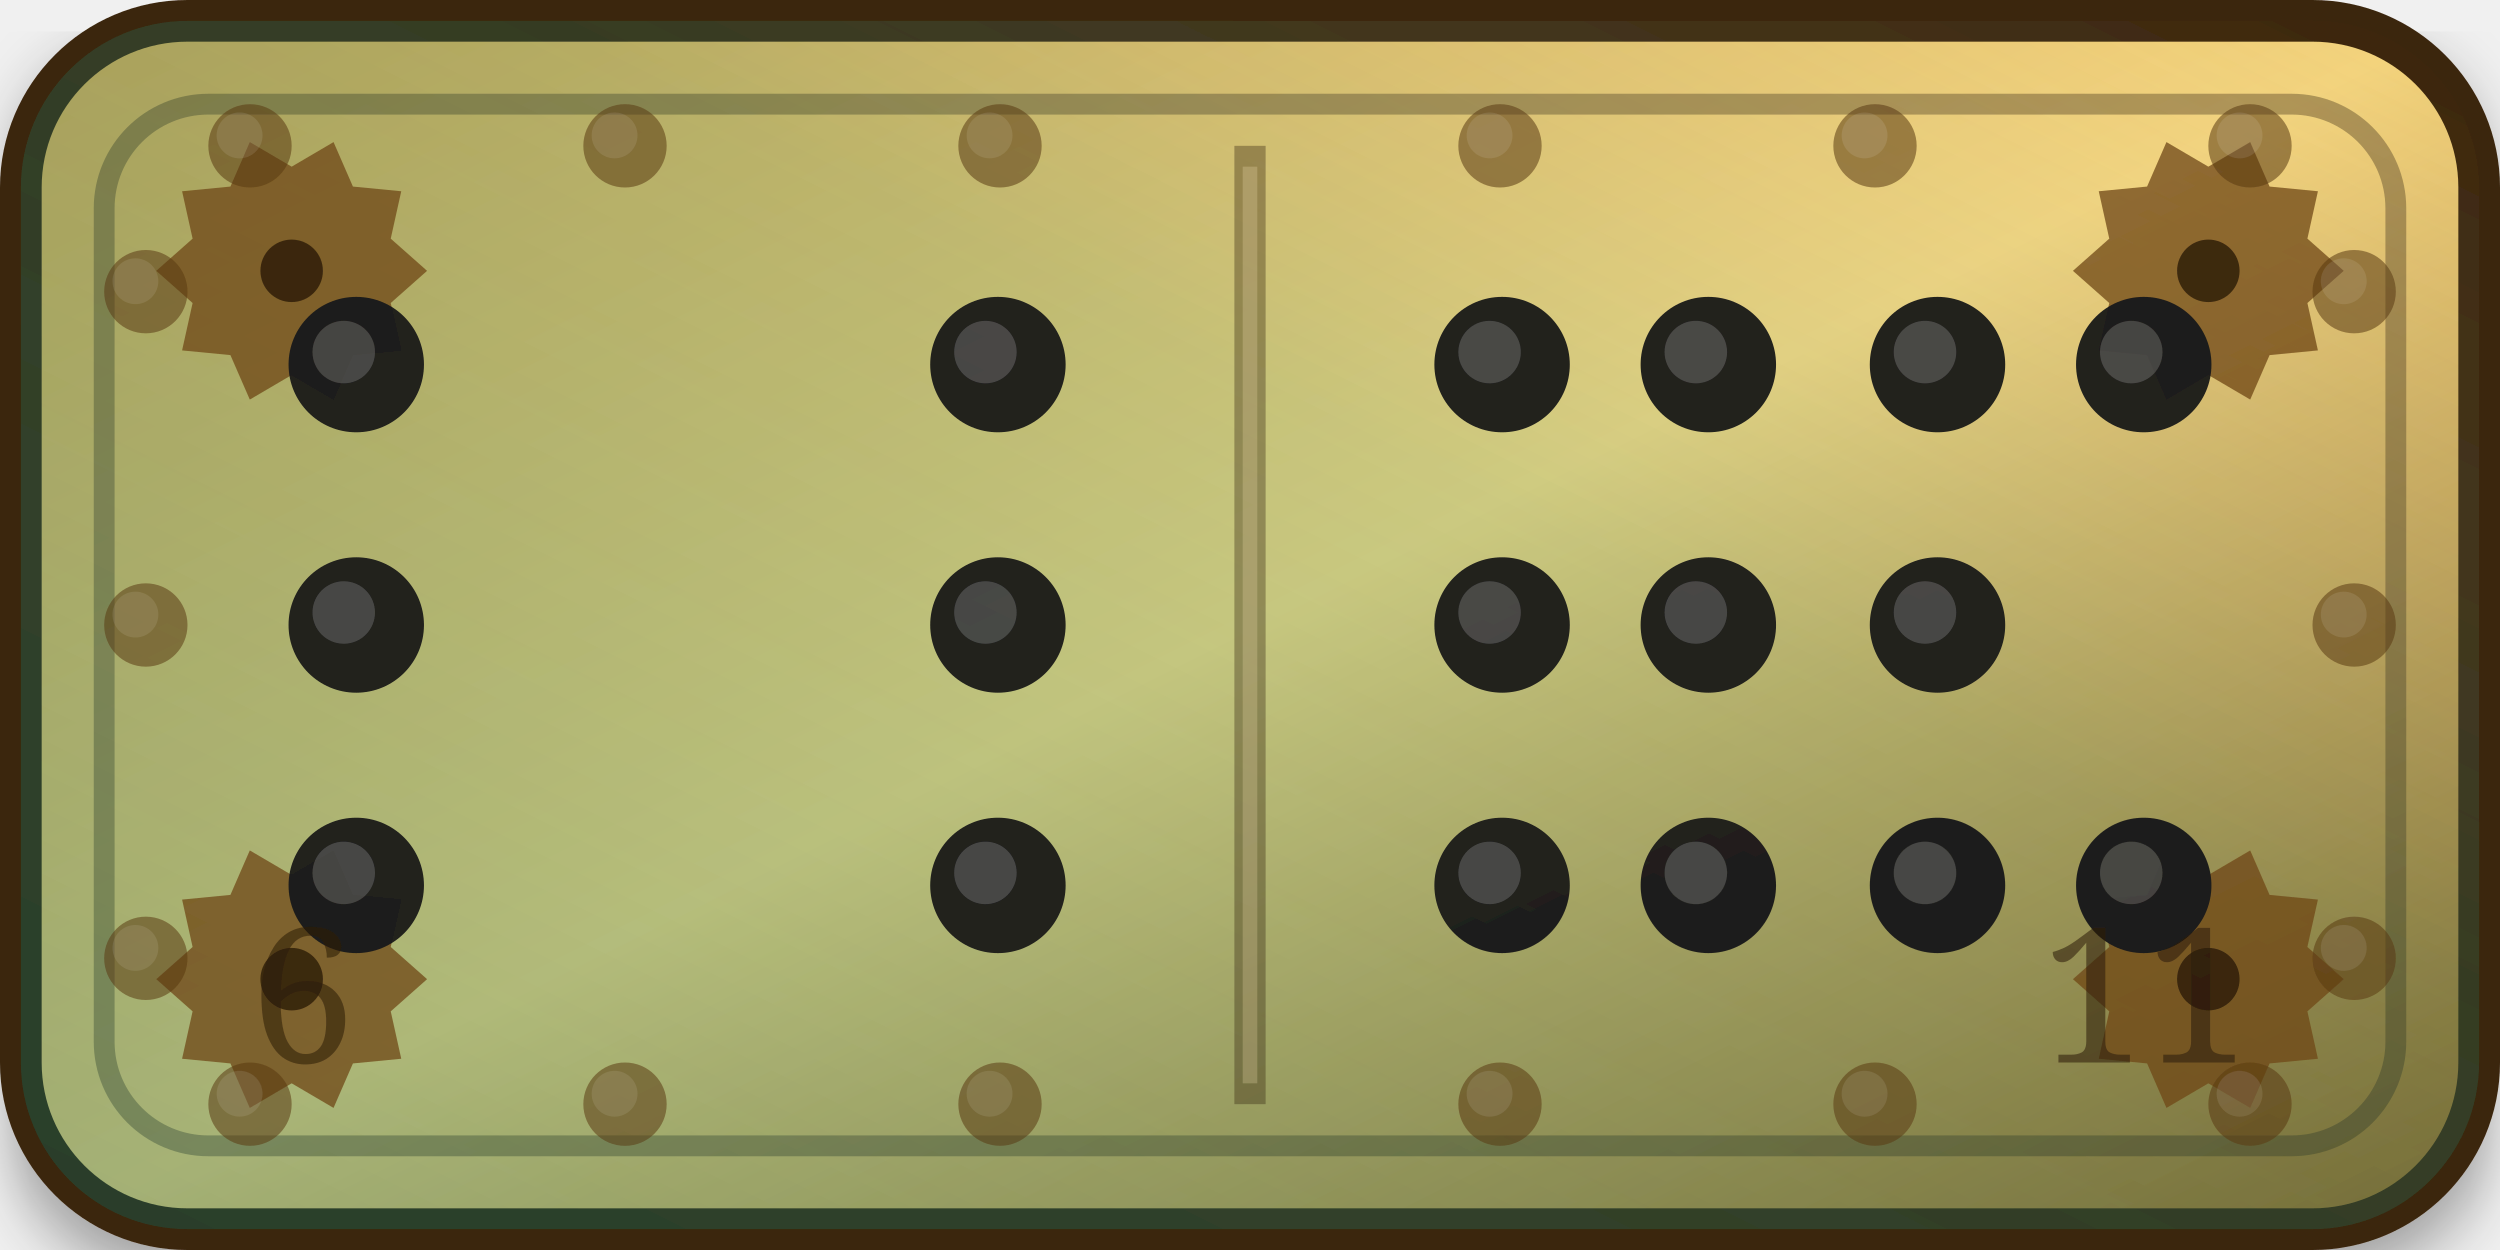
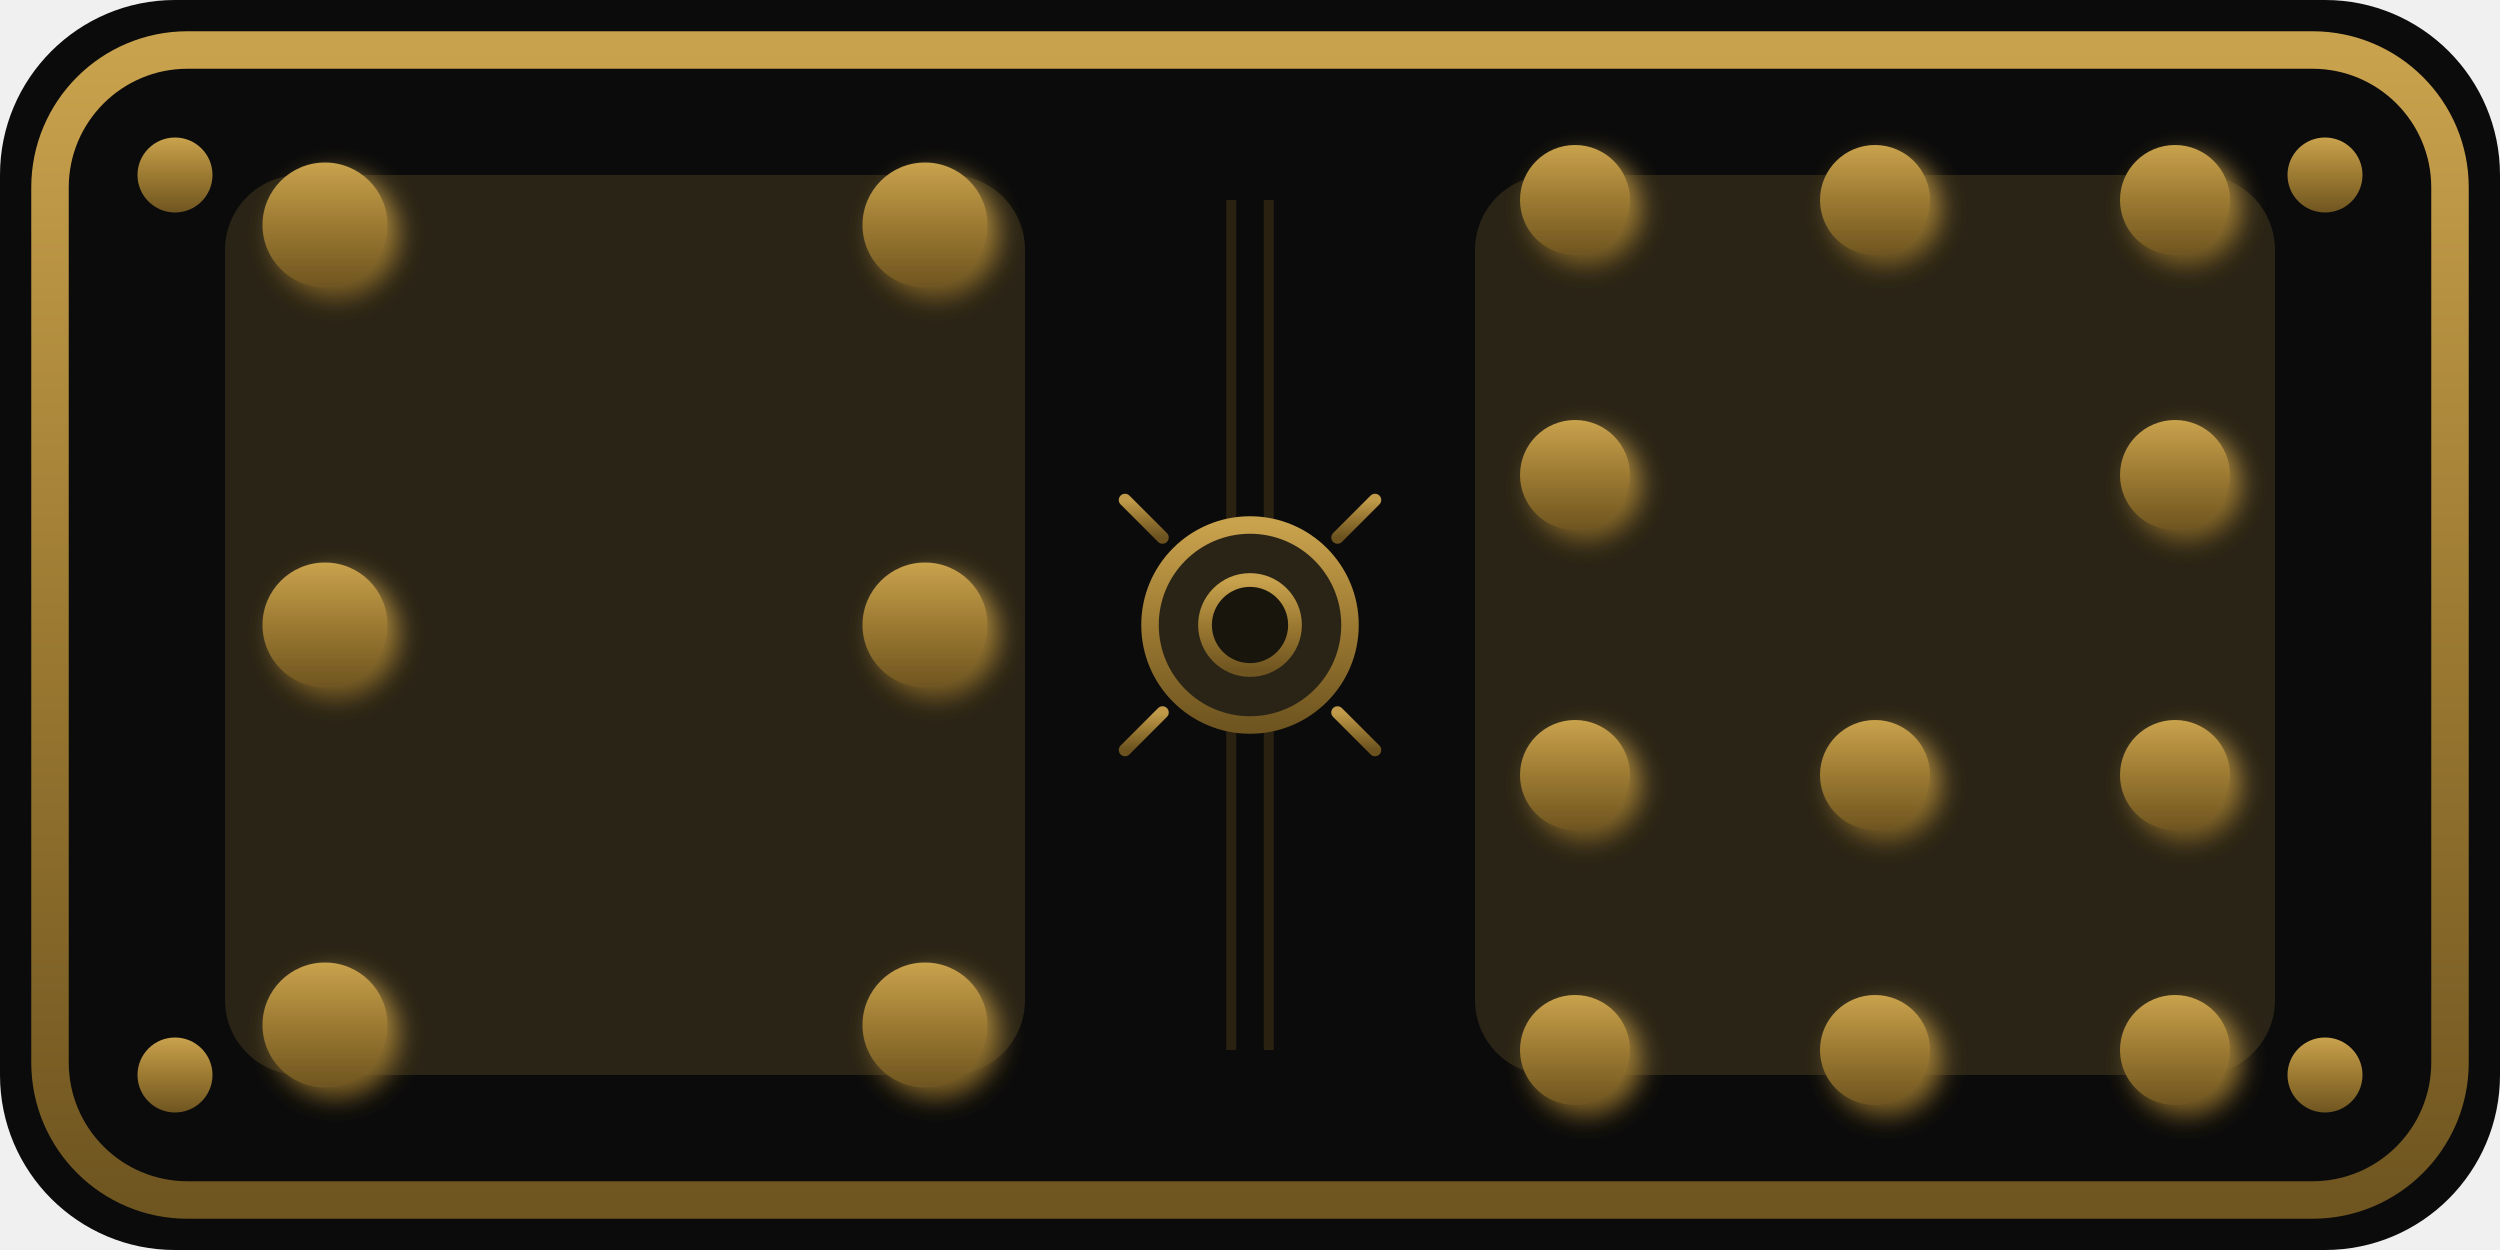
- <svg xmlns="http://www.w3.org/2000/svg" width="240" height="120" viewBox="0 0 240 120">
+ <svg xmlns="http://www.w3.org/2000/svg" width="200" height="100" viewBox="0 0 200 100">
  <defs>
-     <linearGradient id="brass" x1="0" y1="0" x2="1" y2="1">
-       <stop offset="0" stop-color="#cfa24c" />
-       <stop offset="0.5" stop-color="#f3d27a" />
-       <stop offset="1" stop-color="#8b5f1f" />
+     <linearGradient id="brassGrad" x1="0" y1="0" x2="0" y2="1">
+       <stop offset="0%" stop-color="#c9a24d" />
+       <stop offset="50%" stop-color="#9c7a32" />
+       <stop offset="100%" stop-color="#6f5520" />
    </linearGradient>
-     <linearGradient id="patina" x1="0" y1="1" x2="1" y2="0">
-       <stop offset="0" stop-color="#0b6e66" stop-opacity="0.35" />
-       <stop offset="0.6" stop-color="#1aa39a" stop-opacity="0.18" />
-       <stop offset="1" stop-color="#ffffff" stop-opacity="0" />
-     </linearGradient>
-     <filter id="softShadow" x="-20%" y="-20%" width="140%" height="140%">
-       <feDropShadow dx="0" dy="3" stdDeviation="3" flood-color="#000000" flood-opacity="0.35" />
-     </filter>
-     <filter id="innerBevel" x="-20%" y="-20%" width="140%" height="140%">
-       <feGaussianBlur in="SourceAlpha" stdDeviation="2" result="blur" />
-       <feOffset dx="0" dy="1" result="offset" />
-       <feComposite in="offset" in2="SourceAlpha" operator="arithmetic" k2="-1" k3="1" result="inner" />
-       <feColorMatrix in="inner" type="matrix" values="0 0 0 0 0                   0 0 0 0 0                   0 0 0 0 0                   0 0 0 0.55 0" result="innerAlpha" />
-       <feComposite in="innerAlpha" in2="SourceGraphic" operator="over" />
+     <filter id="pipEmboss" x="-60%" y="-60%" width="220%" height="220%">
+       <feOffset dx="0.9" dy="0.9" result="off" />
+       <feGaussianBlur in="off" stdDeviation="1.0" result="blur" />
+       <feMerge>
+         <feMergeNode in="blur" />
+         <feMergeNode in="SourceGraphic" />
+       </feMerge>
    </filter>
  </defs>
-   <g filter="url(#softShadow)">
-     <rect x="2" y="2" width="236" height="116" rx="16" ry="16" fill="url(#brass)" stroke="#3b250a" stroke-width="4" />
-     <rect x="10" y="10" width="220" height="100" rx="10" ry="10" fill="none" stroke="#2a1a08" stroke-width="2" opacity="0.35" />
-     <rect x="2" y="2" width="236" height="116" rx="16" ry="16" fill="url(#patina)" />
-     <line x1="120.0" y1="14" x2="120.0" y2="106" stroke="#2a1a08" stroke-width="3" opacity="0.35" />
-     <line x1="120.0" y1="16" x2="120.0" y2="104" stroke="#f7e4b2" stroke-width="1.4" opacity="0.25" />
-     <path d="M 41.00,26.00 L 37.51,29.09 L 38.52,33.64 L 33.88,34.09 L 32.02,38.36 L 28.00,36.00 L 23.98,38.36 L 22.12,34.09 L 17.48,33.64 L 18.49,29.09 L 15.00,26.00 L 18.49,22.91 L 17.48,18.36 L 22.12,17.91 L 23.98,13.64 L 28.00,16.00 L 32.02,13.64 L 33.88,17.91 L 38.52,18.36 L 37.51,22.91 Z" fill="#6f4716" opacity="0.75" />
-     <circle cx="28" cy="26" r="3" fill="#2a1a08" opacity="0.8" />
-     <path d="M 225.00,26.00 L 221.51,29.09 L 222.52,33.64 L 217.88,34.09 L 216.02,38.36 L 212.00,36.00 L 207.98,38.36 L 206.12,34.09 L 201.48,33.64 L 202.49,29.09 L 199.00,26.00 L 202.49,22.91 L 201.48,18.36 L 206.12,17.91 L 207.98,13.64 L 212.00,16.00 L 216.02,13.64 L 217.88,17.91 L 222.52,18.36 L 221.51,22.91 Z" fill="#6f4716" opacity="0.75" />
-     <circle cx="212" cy="26" r="3" fill="#2a1a08" opacity="0.8" />
-     <path d="M 41.00,94.00 L 37.51,97.09 L 38.52,101.64 L 33.88,102.09 L 32.02,106.36 L 28.00,104.00 L 23.98,106.36 L 22.12,102.09 L 17.48,101.64 L 18.49,97.09 L 15.00,94.00 L 18.49,90.91 L 17.48,86.36 L 22.12,85.91 L 23.98,81.64 L 28.00,84.00 L 32.02,81.64 L 33.88,85.91 L 38.52,86.36 L 37.51,90.91 Z" fill="#6f4716" opacity="0.75" />
-     <circle cx="28" cy="94" r="3" fill="#2a1a08" opacity="0.8" />
-     <path d="M 225.00,94.00 L 221.51,97.09 L 222.52,101.64 L 217.88,102.09 L 216.02,106.36 L 212.00,104.00 L 207.98,106.36 L 206.12,102.09 L 201.48,101.64 L 202.49,97.09 L 199.00,94.00 L 202.49,90.91 L 201.48,86.36 L 206.12,85.91 L 207.98,81.64 L 212.00,84.00 L 216.02,81.64 L 217.88,85.91 L 222.52,86.36 L 221.51,90.91 Z" fill="#6f4716" opacity="0.75" />
-     <circle cx="212" cy="94" r="3" fill="#2a1a08" opacity="0.8" />
-     <circle cx="24" cy="14" r="4" fill="#5a3a12" opacity="0.55" />
-     <circle cx="23" cy="13" r="2.2" fill="#fff" opacity="0.10" />
-     <circle cx="24" cy="106" r="4" fill="#5a3a12" opacity="0.55" />
-     <circle cx="23" cy="105" r="2.2" fill="#fff" opacity="0.10" />
-     <circle cx="60" cy="14" r="4" fill="#5a3a12" opacity="0.55" />
-     <circle cx="59" cy="13" r="2.2" fill="#fff" opacity="0.10" />
-     <circle cx="60" cy="106" r="4" fill="#5a3a12" opacity="0.55" />
-     <circle cx="59" cy="105" r="2.2" fill="#fff" opacity="0.10" />
-     <circle cx="96" cy="14" r="4" fill="#5a3a12" opacity="0.55" />
-     <circle cx="95" cy="13" r="2.2" fill="#fff" opacity="0.10" />
-     <circle cx="96" cy="106" r="4" fill="#5a3a12" opacity="0.55" />
-     <circle cx="95" cy="105" r="2.2" fill="#fff" opacity="0.10" />
-     <circle cx="144" cy="14" r="4" fill="#5a3a12" opacity="0.55" />
-     <circle cx="143" cy="13" r="2.2" fill="#fff" opacity="0.10" />
-     <circle cx="144" cy="106" r="4" fill="#5a3a12" opacity="0.55" />
-     <circle cx="143" cy="105" r="2.2" fill="#fff" opacity="0.10" />
-     <circle cx="180" cy="14" r="4" fill="#5a3a12" opacity="0.55" />
-     <circle cx="179" cy="13" r="2.2" fill="#fff" opacity="0.10" />
-     <circle cx="180" cy="106" r="4" fill="#5a3a12" opacity="0.55" />
-     <circle cx="179" cy="105" r="2.2" fill="#fff" opacity="0.10" />
-     <circle cx="216" cy="14" r="4" fill="#5a3a12" opacity="0.55" />
-     <circle cx="215" cy="13" r="2.2" fill="#fff" opacity="0.10" />
-     <circle cx="216" cy="106" r="4" fill="#5a3a12" opacity="0.55" />
-     <circle cx="215" cy="105" r="2.2" fill="#fff" opacity="0.10" />
-     <circle cx="14" cy="28" r="4" fill="#5a3a12" opacity="0.55" />
-     <circle cx="13" cy="27" r="2.2" fill="#fff" opacity="0.10" />
-     <circle cx="226" cy="28" r="4" fill="#5a3a12" opacity="0.55" />
-     <circle cx="225" cy="27" r="2.2" fill="#fff" opacity="0.10" />
-     <circle cx="14" cy="60" r="4" fill="#5a3a12" opacity="0.55" />
-     <circle cx="13" cy="59" r="2.2" fill="#fff" opacity="0.10" />
-     <circle cx="226" cy="60" r="4" fill="#5a3a12" opacity="0.55" />
-     <circle cx="225" cy="59" r="2.2" fill="#fff" opacity="0.10" />
-     <circle cx="14" cy="92" r="4" fill="#5a3a12" opacity="0.55" />
-     <circle cx="13" cy="91" r="2.2" fill="#fff" opacity="0.10" />
-     <circle cx="226" cy="92" r="4" fill="#5a3a12" opacity="0.55" />
-     <circle cx="225" cy="91" r="2.2" fill="#fff" opacity="0.10" />
-     <g opacity="0.96">
-       <circle cx="34.20" cy="35.00" r="6.5" fill="#1a1a1a" />
-       <circle cx="33.00" cy="33.80" r="3.0" fill="#ffffff" opacity="0.18" />
-       <circle cx="95.80" cy="35.00" r="6.5" fill="#1a1a1a" />
-       <circle cx="94.60" cy="33.80" r="3.0" fill="#ffffff" opacity="0.18" />
-       <circle cx="34.20" cy="60.00" r="6.5" fill="#1a1a1a" />
-       <circle cx="33.00" cy="58.80" r="3.0" fill="#ffffff" opacity="0.18" />
-       <circle cx="95.80" cy="60.00" r="6.5" fill="#1a1a1a" />
-       <circle cx="94.60" cy="58.80" r="3.0" fill="#ffffff" opacity="0.18" />
-       <circle cx="34.20" cy="85.00" r="6.5" fill="#1a1a1a" />
-       <circle cx="33.00" cy="83.80" r="3.0" fill="#ffffff" opacity="0.18" />
-       <circle cx="95.80" cy="85.00" r="6.5" fill="#1a1a1a" />
-       <circle cx="94.60" cy="83.80" r="3.0" fill="#ffffff" opacity="0.18" />
-       <circle cx="144.20" cy="35.00" r="6.5" fill="#1a1a1a" />
-       <circle cx="143.00" cy="33.80" r="3.0" fill="#ffffff" opacity="0.18" />
-       <circle cx="164.00" cy="35.00" r="6.5" fill="#1a1a1a" />
-       <circle cx="162.80" cy="33.80" r="3.0" fill="#ffffff" opacity="0.18" />
-       <circle cx="186.00" cy="35.00" r="6.5" fill="#1a1a1a" />
-       <circle cx="184.80" cy="33.80" r="3.0" fill="#ffffff" opacity="0.18" />
-       <circle cx="205.80" cy="35.00" r="6.5" fill="#1a1a1a" />
-       <circle cx="204.60" cy="33.80" r="3.0" fill="#ffffff" opacity="0.18" />
-       <circle cx="144.20" cy="85.00" r="6.5" fill="#1a1a1a" />
-       <circle cx="143.00" cy="83.80" r="3.0" fill="#ffffff" opacity="0.18" />
-       <circle cx="164.00" cy="85.00" r="6.5" fill="#1a1a1a" />
-       <circle cx="162.80" cy="83.80" r="3.0" fill="#ffffff" opacity="0.18" />
-       <circle cx="186.00" cy="85.00" r="6.5" fill="#1a1a1a" />
-       <circle cx="184.80" cy="83.80" r="3.0" fill="#ffffff" opacity="0.18" />
-       <circle cx="205.80" cy="85.00" r="6.5" fill="#1a1a1a" />
-       <circle cx="204.60" cy="83.80" r="3.0" fill="#ffffff" opacity="0.18" />
-       <circle cx="164.00" cy="60.00" r="6.5" fill="#1a1a1a" />
-       <circle cx="162.80" cy="58.80" r="3.0" fill="#ffffff" opacity="0.18" />
-       <circle cx="186.00" cy="60.00" r="6.5" fill="#1a1a1a" />
-       <circle cx="184.80" cy="58.80" r="3.0" fill="#ffffff" opacity="0.18" />
-       <circle cx="144.20" cy="60.00" r="6.5" fill="#1a1a1a" />
-       <circle cx="143.00" cy="58.80" r="3.0" fill="#ffffff" opacity="0.18" />
-     </g>
-     <text x="24" y="102" font-family="serif" font-size="18" fill="#2a1a08" opacity="0.55">6</text>
-     <text x="216" y="102" text-anchor="end" font-family="serif" font-size="18" fill="#2a1a08" opacity="0.55">11</text>
+   <rect width="200" height="100" rx="14" fill="#0b0b0b" />
+   <rect x="4" y="4" width="192" height="92" rx="11" fill="none" stroke="url(#brassGrad)" stroke-width="3" />
+   <rect x="18" y="14" width="64" height="72" rx="6" fill="#2a2416" />
+   <rect x="118" y="14" width="64" height="72" rx="6" fill="#2a2416" />
+   <line x1="100" y1="14" x2="100" y2="86" stroke="url(#brassGrad)" stroke-width="1.2" opacity="0.9" />
+   <line x1="98.5" y1="16" x2="98.5" y2="84" stroke="#3b2d12" stroke-width="0.8" opacity="0.65" />
+   <line x1="101.5" y1="16" x2="101.5" y2="84" stroke="#3b2d12" stroke-width="0.8" opacity="0.65" />
+   <circle cx="100" cy="50" r="8" fill="#2a2416" stroke="url(#brassGrad)" stroke-width="1.4" />
+   <circle cx="100" cy="50" r="3.6" fill="#18150d" stroke="url(#brassGrad)" stroke-width="1.1" />
+   <g stroke="url(#brassGrad)" stroke-width="1" stroke-linecap="round" opacity="0.95">
+     <line x1="100" y1="40" x2="100" y2="36" />
+     <line x1="100" y1="60" x2="100" y2="64" />
+     <line x1="90" y1="50" x2="86" y2="50" />
+     <line x1="110" y1="50" x2="114" y2="50" />
+     <line x1="93" y1="43" x2="90" y2="40" />
+     <line x1="107" y1="43" x2="110" y2="40" />
+     <line x1="93" y1="57" x2="90" y2="60" />
+     <line x1="107" y1="57" x2="110" y2="60" />
+   </g>
+   <line x1="94" y1="30" x2="106" y2="30" stroke="url(#brassGrad)" stroke-width="0.9" opacity="0.7" />
+   <line x1="94" y1="70" x2="106" y2="70" stroke="url(#brassGrad)" stroke-width="0.9" opacity="0.7" />
+   <circle cx="26" cy="18" r="5.0" fill="url(#brassGrad)" filter="url(#pipEmboss)" />
+   <circle cx="74" cy="18" r="5.0" fill="url(#brassGrad)" filter="url(#pipEmboss)" />
+   <circle cx="26" cy="50" r="5.0" fill="url(#brassGrad)" filter="url(#pipEmboss)" />
+   <circle cx="74" cy="50" r="5.0" fill="url(#brassGrad)" filter="url(#pipEmboss)" />
+   <circle cx="26" cy="82" r="5.0" fill="url(#brassGrad)" filter="url(#pipEmboss)" />
+   <circle cx="74" cy="82" r="5.0" fill="url(#brassGrad)" filter="url(#pipEmboss)" />
+   <circle cx="126" cy="16" r="4.4" fill="url(#brassGrad)" filter="url(#pipEmboss)" />
+   <circle cx="150" cy="16" r="4.4" fill="url(#brassGrad)" filter="url(#pipEmboss)" />
+   <circle cx="174" cy="16" r="4.4" fill="url(#brassGrad)" filter="url(#pipEmboss)" />
+   <circle cx="126" cy="38" r="4.4" fill="url(#brassGrad)" filter="url(#pipEmboss)" />
+   <circle cx="174" cy="38" r="4.4" fill="url(#brassGrad)" filter="url(#pipEmboss)" />
+   <circle cx="126" cy="62" r="4.4" fill="url(#brassGrad)" filter="url(#pipEmboss)" />
+   <circle cx="150" cy="62" r="4.4" fill="url(#brassGrad)" filter="url(#pipEmboss)" />
+   <circle cx="174" cy="62" r="4.4" fill="url(#brassGrad)" filter="url(#pipEmboss)" />
+   <circle cx="126" cy="84" r="4.4" fill="url(#brassGrad)" filter="url(#pipEmboss)" />
+   <circle cx="150" cy="84" r="4.4" fill="url(#brassGrad)" filter="url(#pipEmboss)" />
+   <circle cx="174" cy="84" r="4.4" fill="url(#brassGrad)" filter="url(#pipEmboss)" />
+   <g fill="url(#brassGrad)">
+     <circle cx="14" cy="14" r="3" />
+     <circle cx="186" cy="14" r="3" />
+     <circle cx="14" cy="86" r="3" />
+     <circle cx="186" cy="86" r="3" />
  </g>
</svg>
